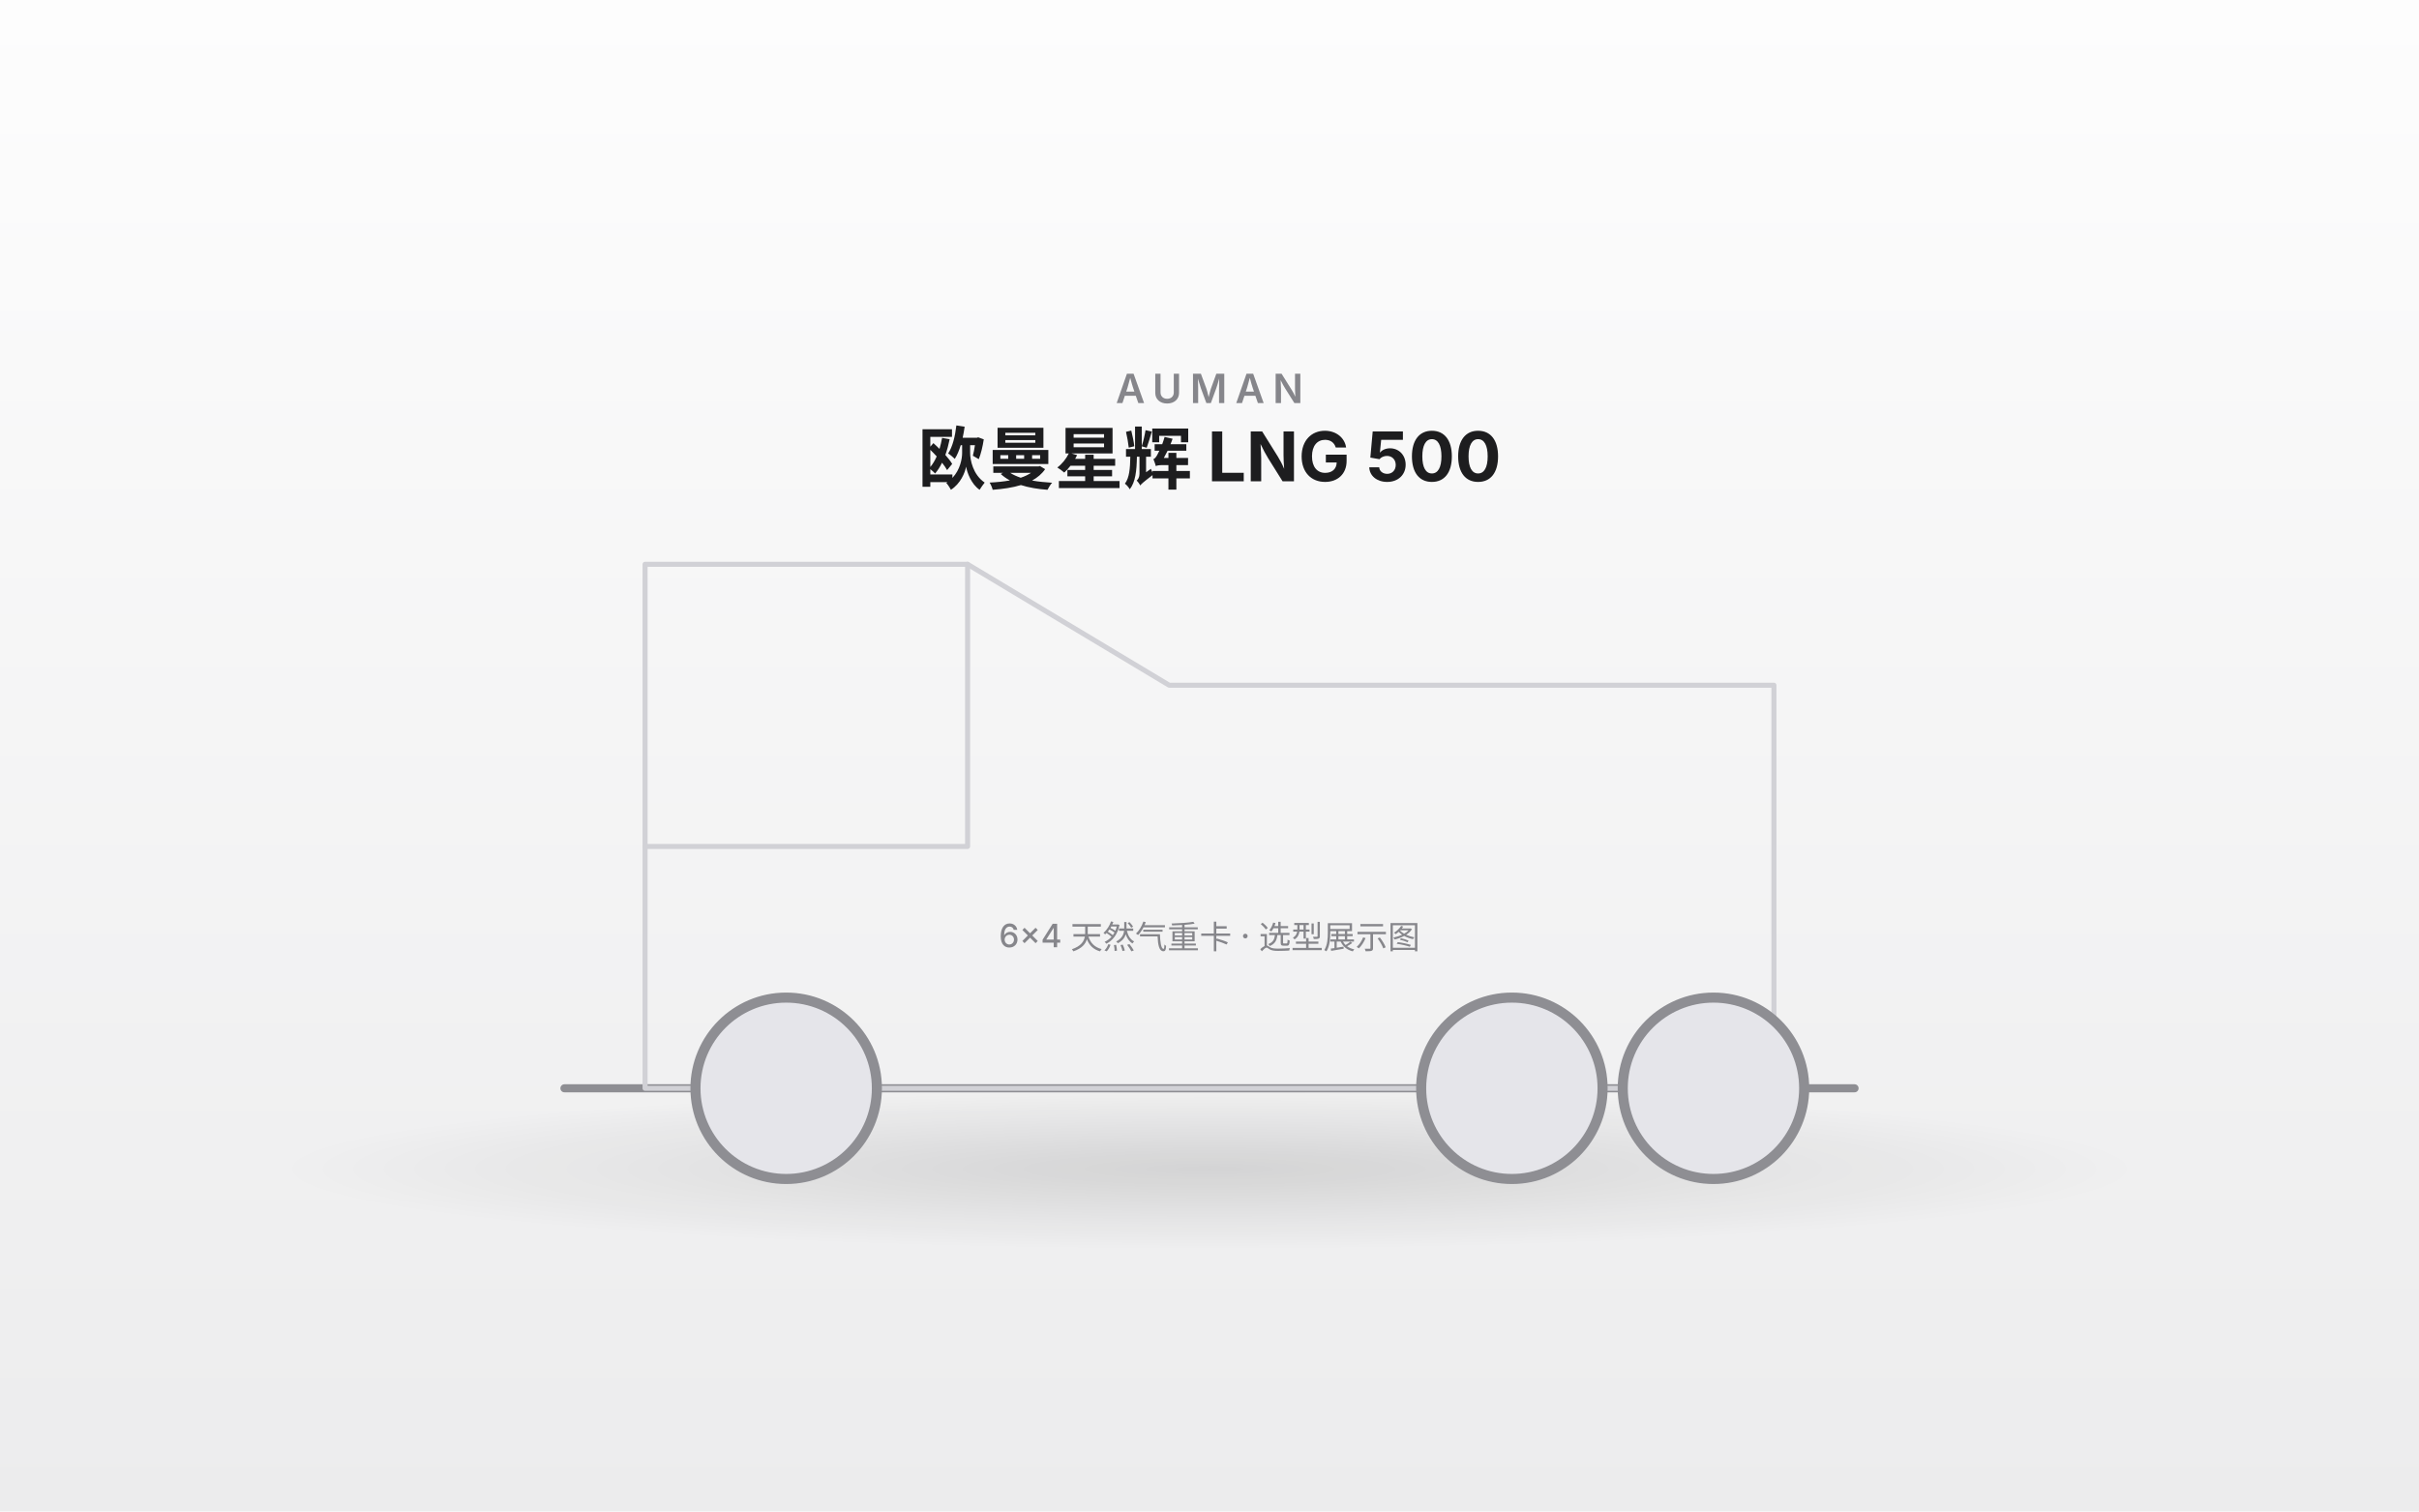
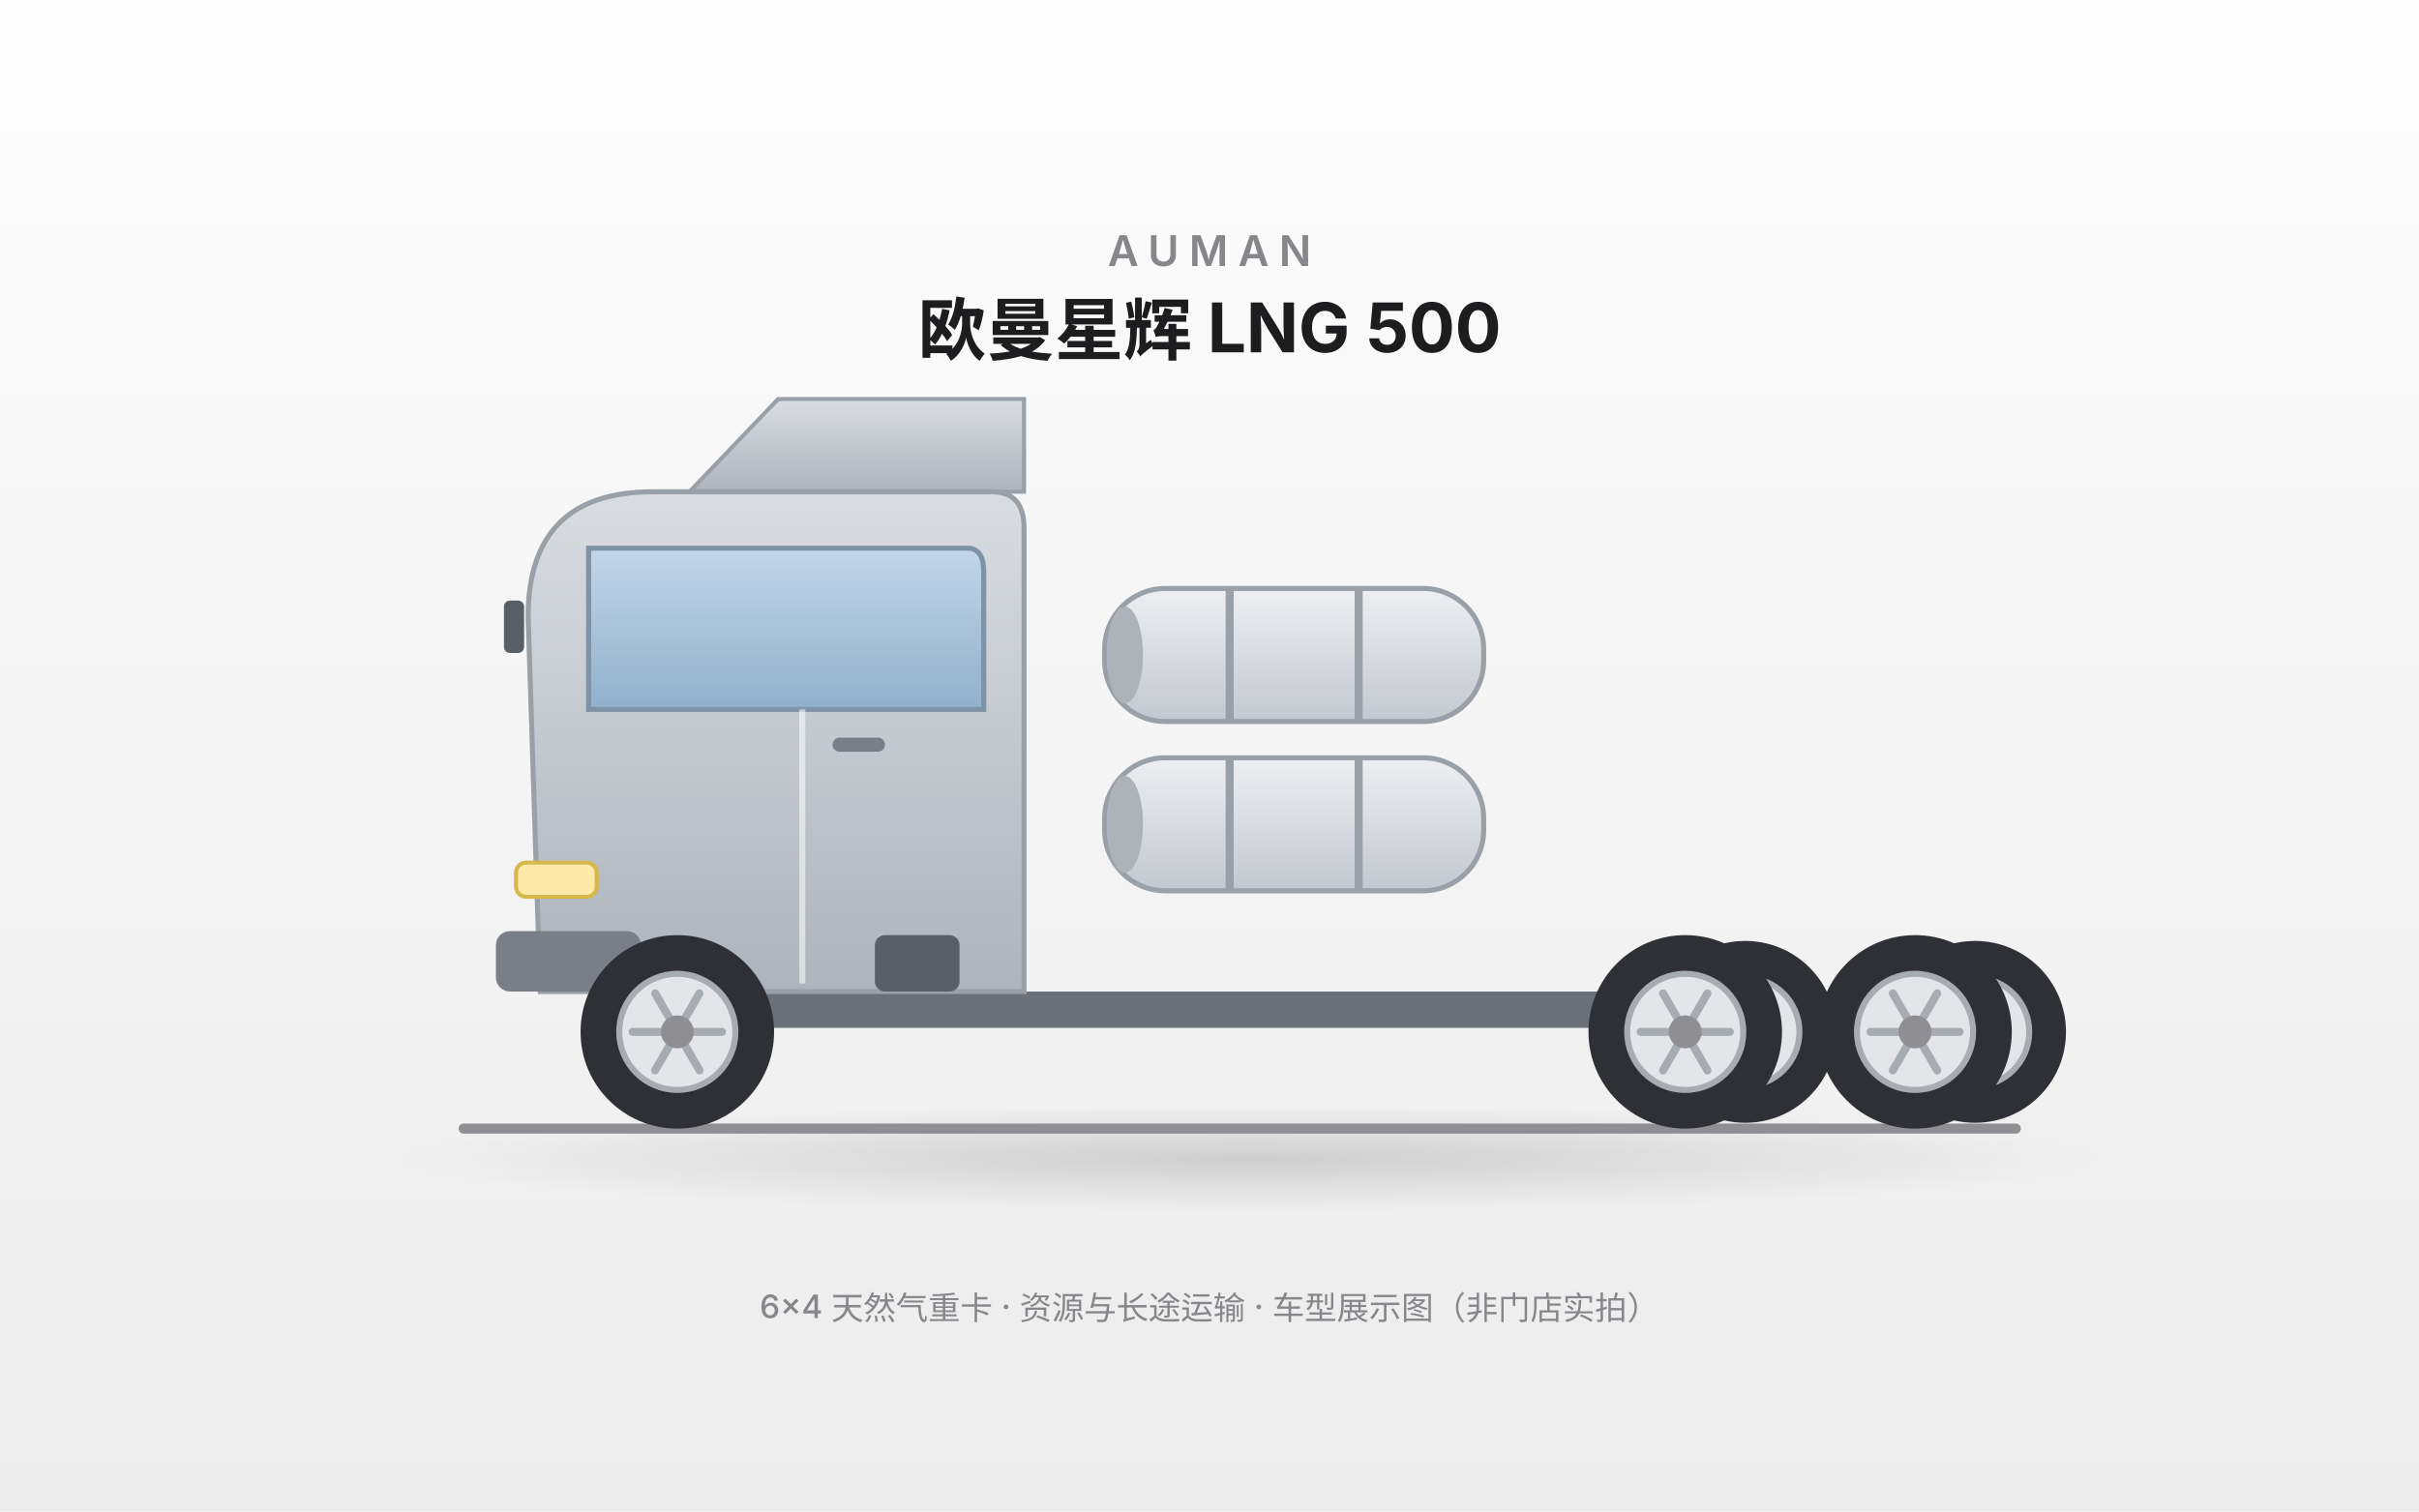
<svg xmlns="http://www.w3.org/2000/svg" viewBox="0 0 1200 750" width="100%" height="100%">
  <defs>
    <linearGradient id="bg" x1="0%" y1="0%" x2="0%" y2="100%">
      <stop offset="0%" stop-color="#FDFDFD" />
      <stop offset="100%" stop-color="#ECECED" />
    </linearGradient>
    <radialGradient id="shadow" cx="50%" cy="50%" r="50%">
-       <stop offset="0%" stop-color="rgba(0,0,0,0.12)" />
+       <stop offset="0%" stop-color="rgba(0,0,0,0.14)" />
      <stop offset="100%" stop-color="rgba(0,0,0,0)" />
    </radialGradient>
+     <linearGradient id="cabGrad" x1="0%" y1="0%" x2="0%" y2="100%">
+       <stop offset="0%" stop-color="#D9DDE2" />
+       <stop offset="100%" stop-color="#AEB4BC" />
+     </linearGradient>
+     <linearGradient id="glassGrad" x1="0%" y1="0%" x2="0%" y2="100%">
+       <stop offset="0%" stop-color="#C4D6E8" />
+       <stop offset="100%" stop-color="#8FB0CC" />
+     </linearGradient>
+     <linearGradient id="boxGrad" x1="0%" y1="0%" x2="0%" y2="100%">
+       <stop offset="0%" stop-color="#FBFCFD" />
+       <stop offset="100%" stop-color="#E4E7EB" />
+     </linearGradient>
+     <linearGradient id="tankGrad" x1="0%" y1="0%" x2="0%" y2="100%">
+       <stop offset="0%" stop-color="#EDEFF2" />
+       <stop offset="100%" stop-color="#C3C8CF" />
+     </linearGradient>
+     <linearGradient id="bedGrad" x1="0%" y1="0%" x2="0%" y2="100%">
+       <stop offset="0%" stop-color="#F2A93B" />
+       <stop offset="100%" stop-color="#D97E1F" />
+     </linearGradient>
  </defs>
  <rect width="1200" height="750" fill="url(#bg)" />
-   <ellipse cx="600" cy="580" rx="460" ry="40" fill="url(#shadow)" />
-   <g fill="none" stroke="#D1D1D6" stroke-width="2.5" stroke-linecap="round" stroke-linejoin="round">
-     <path d="M 280 540 L 920 540" stroke="#8E8E93" stroke-width="4" />
-     <path d="M 320 540 L 320 280 L 480 280 L 580 340 L 880 340 L 880 540 Z" />
-     <path d="M 480 280 L 480 420 L 320 420" />
-     <circle cx="390" cy="540" r="45" fill="#E5E5EA" stroke="#8E8E93" stroke-width="5" />
-     <circle cx="750" cy="540" r="45" fill="#E5E5EA" stroke="#8E8E93" stroke-width="5" />
-     <circle cx="850" cy="540" r="45" fill="#E5E5EA" stroke="#8E8E93" stroke-width="5" />
+   <ellipse cx="620" cy="575" rx="430" ry="26" fill="url(#shadow)" />
+   <line x1="230" y1="560" x2="1000" y2="560" stroke="#8E8E93" stroke-width="5" stroke-linecap="round" />
+   <rect x="300" y="492" width="650" height="18" rx="7" fill="#6B7078" />
+   <g>
+     <path d="M 342 244 L 386 198 L 508 198 L 508 244 Z" fill="url(#cabGrad)" stroke="#9AA0A8" stroke-width="2" />
+     <path d="M 268 492 L 262 306 Q 262 244 324 244 L 492 244 Q 508 244 508 262 L 508 492 Z" fill="url(#cabGrad)" stroke="#9AA0A8" stroke-width="2.5" />
+     <path d="M 292 272 L 480 272 Q 488 272 488 284 L 488 352 L 292 352 Z" fill="url(#glassGrad)" stroke="#7E93A8" stroke-width="2.5" />
+     <line x1="398" y1="352" x2="398" y2="488" stroke="rgba(255,255,255,0.55)" stroke-width="3" />
+     <rect x="413" y="366" width="26" height="7" rx="3.5" fill="#7A7F87" />
+     <rect x="250" y="298" width="10" height="26" rx="3" fill="#5A5E66" />
+     <rect x="256" y="428" width="40" height="17" rx="5" fill="#FFE9A8" stroke="#D6B84C" stroke-width="2" />
+     <rect x="246" y="462" width="72" height="30" rx="7" fill="#7A7F87" />
+     <rect x="434" y="464" width="42" height="28" rx="5" fill="#5A5E66" />
  </g>
-   <text x="600" y="200" font-family="-apple-system, SF Pro Display, PingFang SC, sans-serif" font-size="20" font-weight="600" fill="#86868B" text-anchor="middle" letter-spacing="4">AUMAN</text>
-   <text x="600" y="240" font-family="-apple-system, SF Pro Display, PingFang SC, sans-serif" font-size="34" font-weight="700" fill="#1D1D1F" text-anchor="middle">欧曼星辉 LNG 500</text>
-   <text x="600" y="470" font-family="-apple-system, SF Pro Display, PingFang SC, sans-serif" font-size="16" font-weight="500" fill="#86868B" text-anchor="middle">6×4 天然气重卡 · 选型展示图</text>
+   <g>
+     <rect x="548" y="292" width="188" height="66" rx="30" fill="url(#tankGrad)" stroke="#9AA0A8" stroke-width="2.5" />
+     <rect x="548" y="376" width="188" height="66" rx="30" fill="url(#tankGrad)" stroke="#9AA0A8" stroke-width="2.5" />
+     <ellipse cx="558" cy="325" rx="9" ry="24" fill="#AEB3BA" />
+     <ellipse cx="558" cy="409" rx="9" ry="24" fill="#AEB3BA" />
+     <line x1="610" y1="292" x2="610" y2="358" stroke="#9AA0A8" stroke-width="4" />
+     <line x1="674" y1="292" x2="674" y2="358" stroke="#9AA0A8" stroke-width="4" />
+     <line x1="610" y1="376" x2="610" y2="442" stroke="#9AA0A8" stroke-width="4" />
+     <line x1="674" y1="376" x2="674" y2="442" stroke="#9AA0A8" stroke-width="4" />
+   </g>
+   <path d="M 636 468 L 742 468 L 726 492 L 652 492 Z" fill="#4A4E55" opacity="0" />
+   <g>
+     <circle cx="336" cy="512" r="48" fill="#2E3035" />
+     <circle cx="336" cy="512" r="28.8" fill="#E3E5E8" stroke="#A7ABB2" stroke-width="3" />
+     <g stroke="#A7ABB2" stroke-width="4" stroke-linecap="round">
+       <line x1="328.3" y1="512.0" x2="313.9" y2="512.0" />
+       <line x1="332.2" y1="505.3" x2="325.0" y2="492.9" />
+       <line x1="339.8" y1="505.3" x2="347.0" y2="492.9" />
+       <line x1="343.7" y1="512.0" x2="358.1" y2="512.0" />
+       <line x1="339.8" y1="518.7" x2="347.0" y2="531.1" />
+       <line x1="332.2" y1="518.7" x2="325.0" y2="531.1" />
+     </g>
+     <circle cx="336" cy="512" r="8.16" fill="#8E8E93" />
+   </g>
+   <g>
+     <circle cx="865.76" cy="512" r="45.12" fill="#2E3035" />
+     <circle cx="865.76" cy="512" r="26.88" fill="#E3E5E8" stroke="#A7ABB2" stroke-width="3" />
+     <circle cx="836" cy="512" r="48" fill="#2E3035" />
+     <circle cx="836" cy="512" r="28.8" fill="#E3E5E8" stroke="#A7ABB2" stroke-width="3" />
+     <g stroke="#A7ABB2" stroke-width="4" stroke-linecap="round">
+       <line x1="828.3" y1="512.0" x2="813.9" y2="512.0" />
+       <line x1="832.2" y1="505.3" x2="825.0" y2="492.9" />
+       <line x1="839.8" y1="505.3" x2="847.0" y2="492.9" />
+       <line x1="843.7" y1="512.0" x2="858.1" y2="512.0" />
+       <line x1="839.8" y1="518.7" x2="847.0" y2="531.1" />
+       <line x1="832.2" y1="518.7" x2="825.0" y2="531.1" />
+     </g>
+     <circle cx="836" cy="512" r="8.16" fill="#8E8E93" />
+   </g>
+   <g>
+     <circle cx="979.76" cy="512" r="45.12" fill="#2E3035" />
+     <circle cx="979.76" cy="512" r="26.88" fill="#E3E5E8" stroke="#A7ABB2" stroke-width="3" />
+     <circle cx="950" cy="512" r="48" fill="#2E3035" />
+     <circle cx="950" cy="512" r="28.8" fill="#E3E5E8" stroke="#A7ABB2" stroke-width="3" />
+     <g stroke="#A7ABB2" stroke-width="4" stroke-linecap="round">
+       <line x1="942.3" y1="512.0" x2="927.9" y2="512.0" />
+       <line x1="946.2" y1="505.3" x2="939.0" y2="492.9" />
+       <line x1="953.8" y1="505.3" x2="961.0" y2="492.9" />
+       <line x1="957.7" y1="512.0" x2="972.1" y2="512.0" />
+       <line x1="953.8" y1="518.7" x2="961.0" y2="531.1" />
+       <line x1="946.2" y1="518.7" x2="939.0" y2="531.1" />
+     </g>
+     <circle cx="950" cy="512" r="8.16" fill="#8E8E93" />
+   </g>
+   <text x="600" y="132" font-family="-apple-system, SF Pro Display, PingFang SC, sans-serif" font-size="21" font-weight="600" fill="#86868B" text-anchor="middle" letter-spacing="5">AUMAN</text>
+   <text x="600" y="176" font-family="-apple-system, SF Pro Display, PingFang SC, sans-serif" font-size="34" font-weight="700" fill="#1D1D1F" text-anchor="middle">欧曼星辉 LNG 500</text>
+   <text x="600" y="654" font-family="-apple-system, SF Pro Display, PingFang SC, sans-serif" font-size="16" font-weight="500" fill="#86868B" text-anchor="middle">6×4 天然气重卡 · 资源与长途运输 · 车型展示图（非门店实拍）</text>
</svg>
